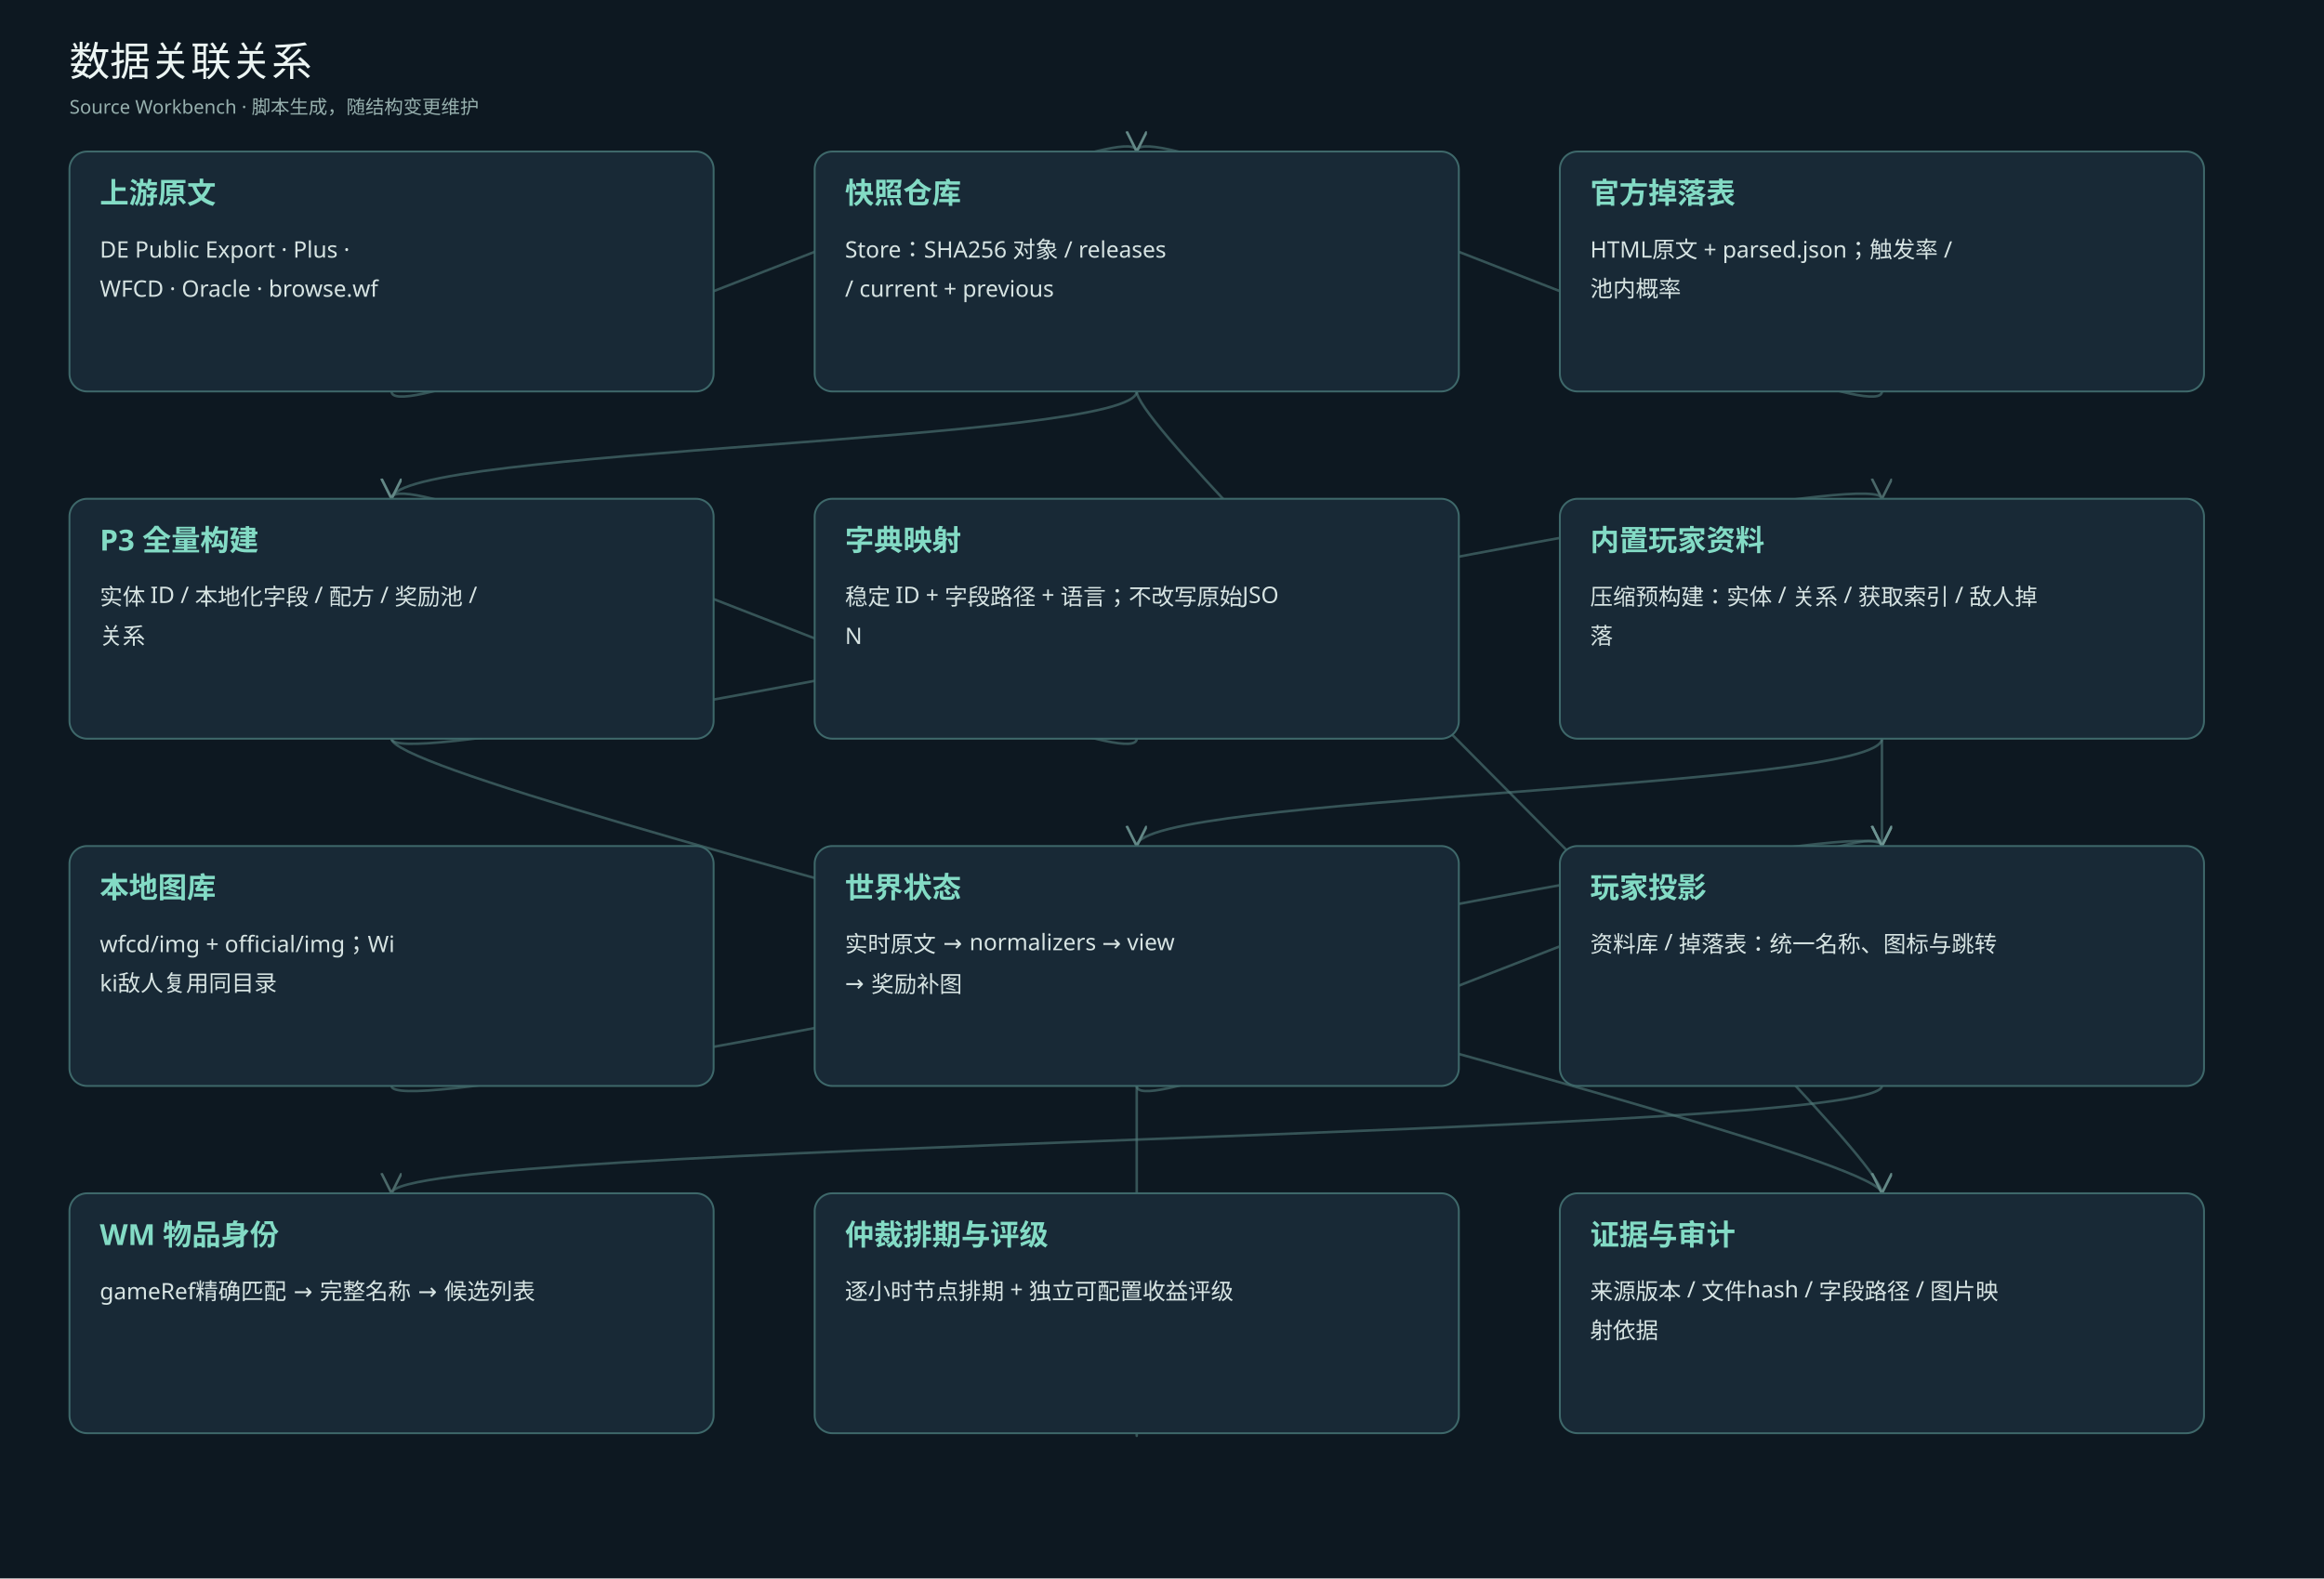
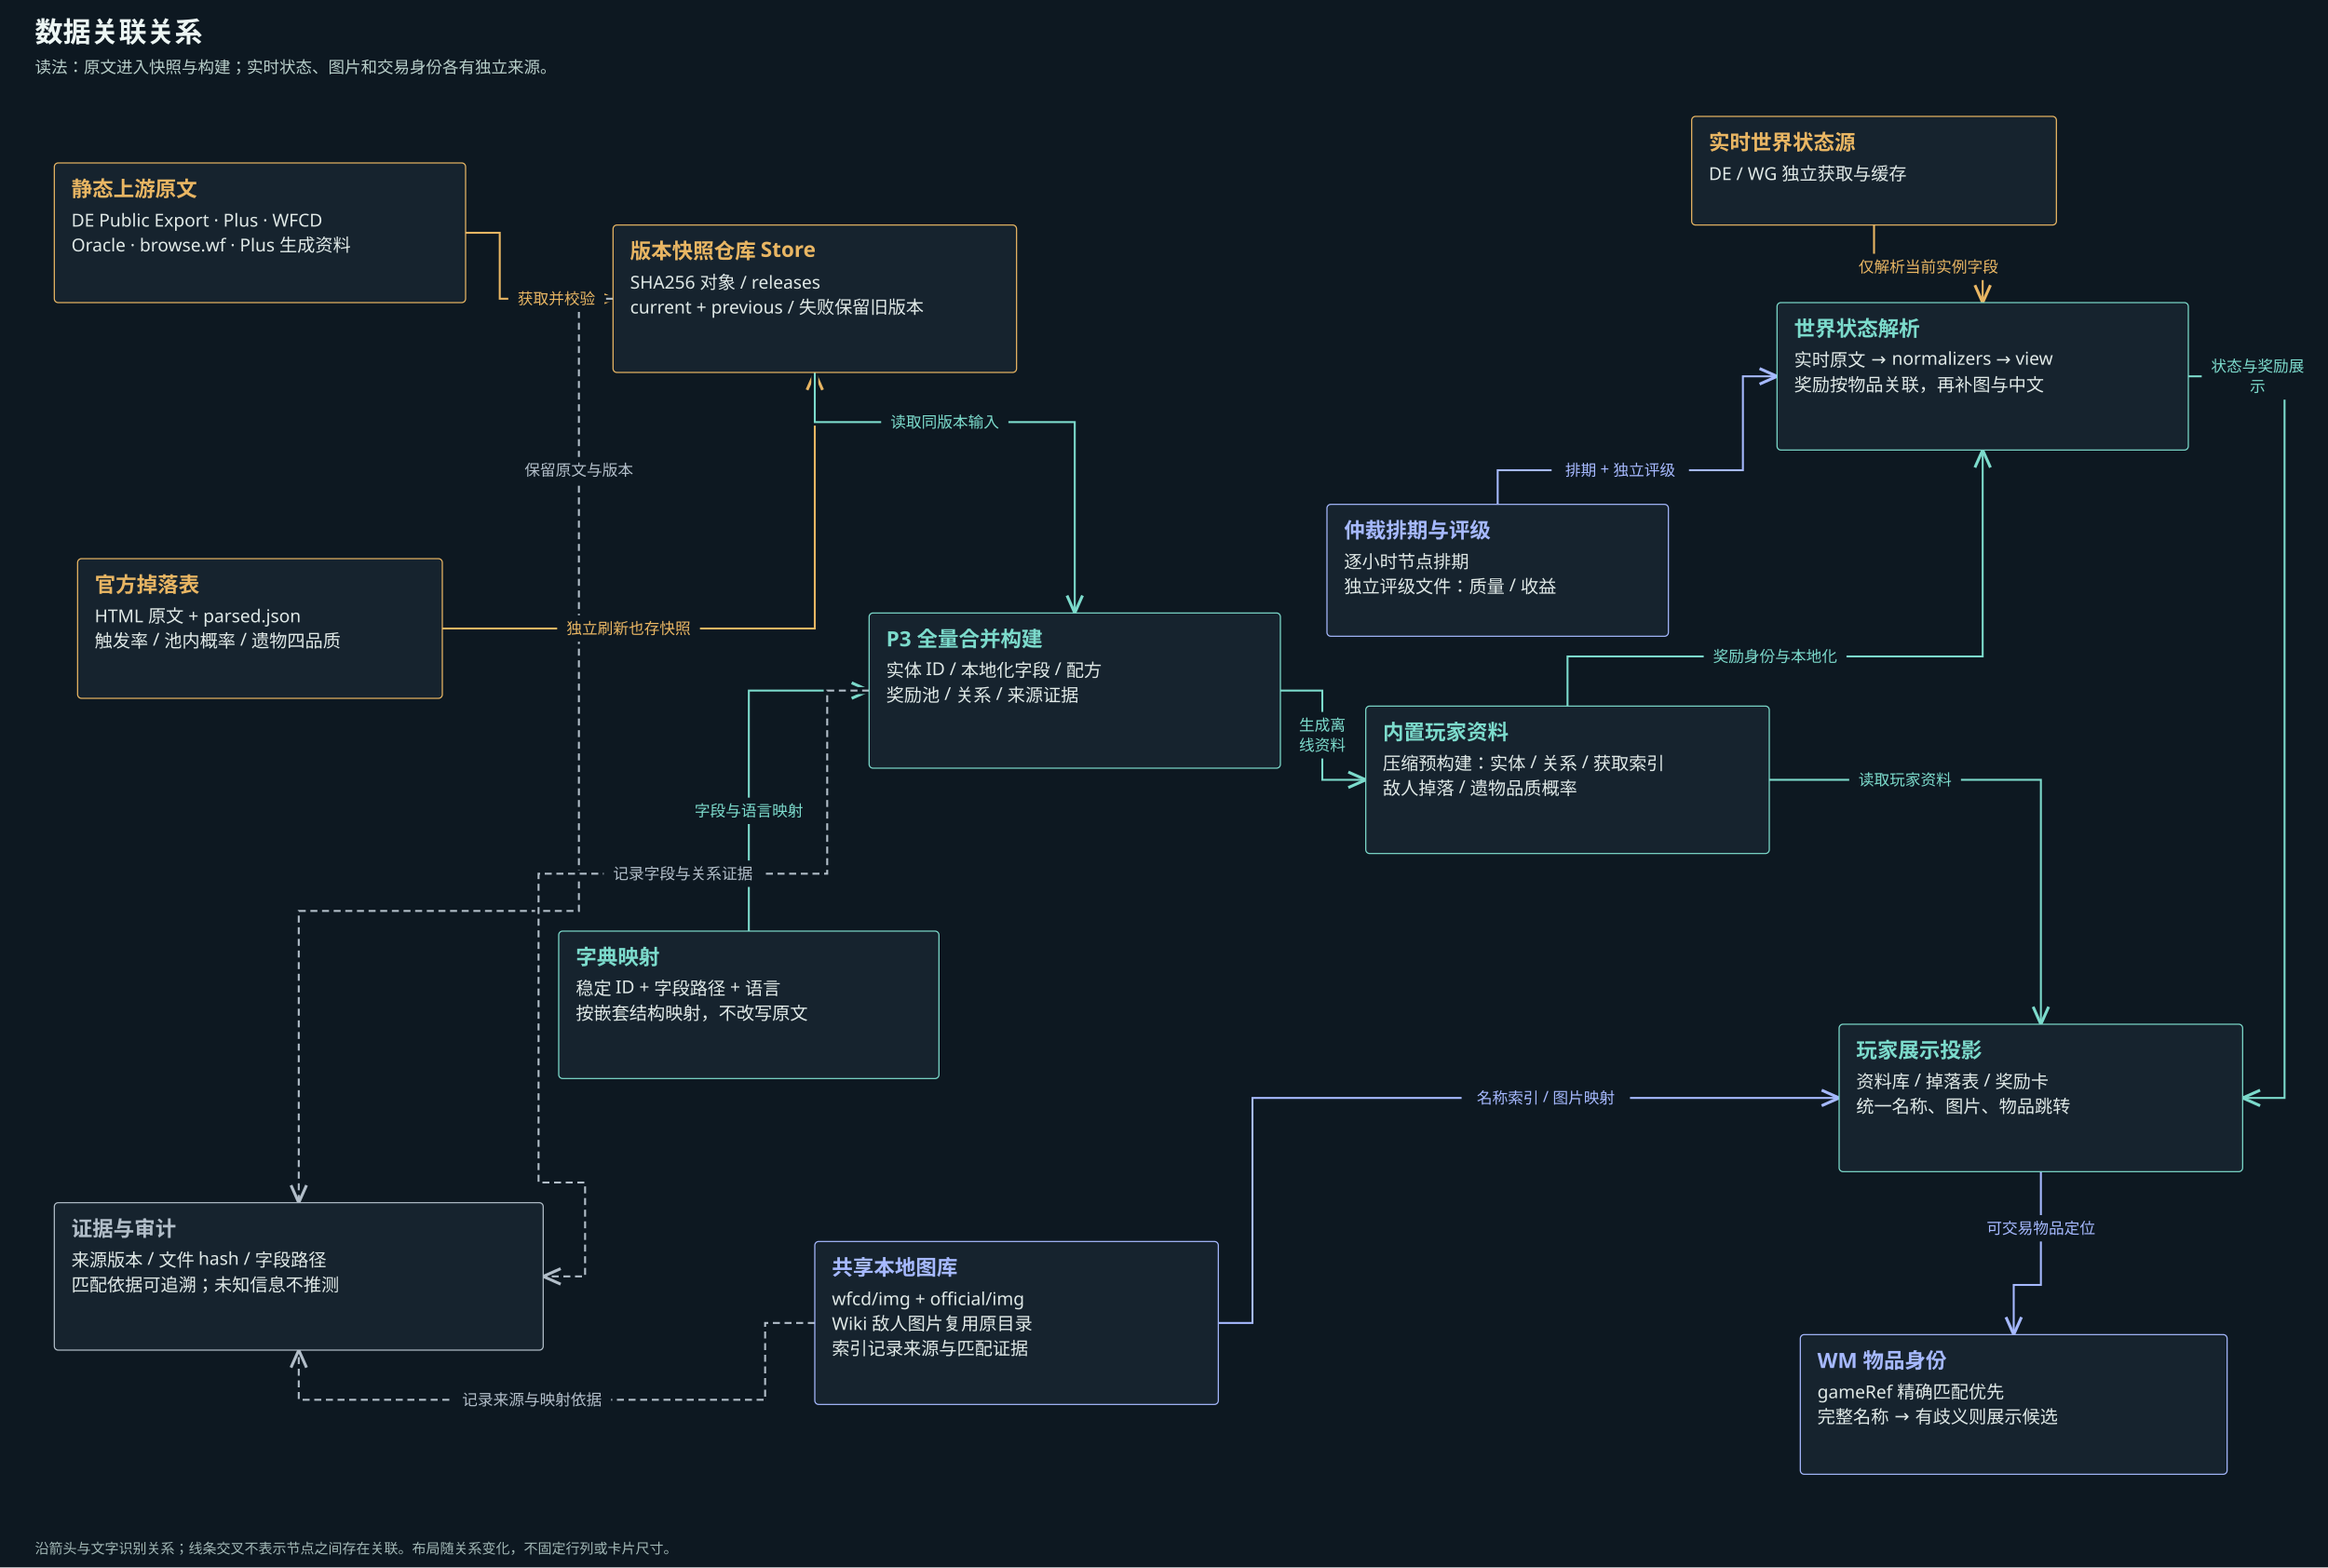
- <svg xmlns="http://www.w3.org/2000/svg" width="1840" height="1250" viewBox="0 0 1840 1250">
+ <svg xmlns="http://www.w3.org/2000/svg" width="3000" height="2020" viewBox="0 0 3000 2020">
  <defs>
-     <marker id="arrow" markerWidth="9" markerHeight="9" refX="8" refY="4" orient="auto">
-       <path d="M0,0 L8,4 L0,8" fill="none" stroke="#739c99" />
+     <marker id="arrow3" markerWidth="11" markerHeight="11" refX="10" refY="5" orient="auto">
+       <path d="M1,1 L10,5 L1,9" fill="none" stroke="#e9b663" stroke-width="1.5" />
+     </marker>
+     <marker id="arrow4" markerWidth="11" markerHeight="11" refX="10" refY="5" orient="auto">
+       <path d="M1,1 L10,5 L1,9" fill="none" stroke="#7cdbcc" stroke-width="1.5" />
+     </marker>
+     <marker id="arrow5" markerWidth="11" markerHeight="11" refX="10" refY="5" orient="auto">
+       <path d="M1,1 L10,5 L1,9" fill="none" stroke="#a6b9ff" stroke-width="1.5" />
+     </marker>
+     <marker id="arrow6" markerWidth="11" markerHeight="11" refX="10" refY="5" orient="auto">
+       <path d="M1,1 L10,5 L1,9" fill="none" stroke="#b2bec9" stroke-width="1.5" />
    </marker>
  </defs>
  <rect width="100%" height="100%" fill="#0d1821" />
-   <text x="55" y="60" font-family="PingFang SC,sans-serif" font-size="32" fill="#ecf5f3">数据关联关系</text>
-   <text x="55" y="90" font-family="PingFang SC,sans-serif" font-size="15" fill="#96afad">Source Workbench · 脚本生成，随结构变更维护</text>
-   <path d="M310 310 C310 350,900 80,900 120" fill="none" stroke="#527c7b" stroke-width="2" opacity=".6" marker-end="url(#arrow)" />
-   <path d="M1490 310 C1490 350,900 80,900 120" fill="none" stroke="#527c7b" stroke-width="2" opacity=".6" marker-end="url(#arrow)" />
-   <path d="M900 310 C900 350,310 355,310 395" fill="none" stroke="#527c7b" stroke-width="2" opacity=".6" marker-end="url(#arrow)" />
-   <path d="M900 585 C900 625,310 355,310 395" fill="none" stroke="#527c7b" stroke-width="2" opacity=".6" marker-end="url(#arrow)" />
-   <path d="M310 585 C310 625,1490 355,1490 395" fill="none" stroke="#527c7b" stroke-width="2" opacity=".6" marker-end="url(#arrow)" />
-   <path d="M310 585 C310 625,1490 905,1490 945" fill="none" stroke="#527c7b" stroke-width="2" opacity=".6" marker-end="url(#arrow)" />
-   <path d="M310 860 C310 900,1490 630,1490 670" fill="none" stroke="#527c7b" stroke-width="2" opacity=".6" marker-end="url(#arrow)" />
-   <path d="M1490 585 C1490 625,1490 630,1490 670" fill="none" stroke="#527c7b" stroke-width="2" opacity=".6" marker-end="url(#arrow)" />
-   <path d="M1490 585 C1490 625,900 630,900 670" fill="none" stroke="#527c7b" stroke-width="2" opacity=".6" marker-end="url(#arrow)" />
-   <path d="M900 860 C900 900,1490 630,1490 670" fill="none" stroke="#527c7b" stroke-width="2" opacity=".6" marker-end="url(#arrow)" />
-   <path d="M1490 860 C1490 900,310 905,310 945" fill="none" stroke="#527c7b" stroke-width="2" opacity=".6" marker-end="url(#arrow)" />
-   <path d="M900 1135 C900 1175,900 630,900 670" fill="none" stroke="#527c7b" stroke-width="2" opacity=".6" marker-end="url(#arrow)" />
-   <path d="M900 310 C900 350,1490 905,1490 945" fill="none" stroke="#527c7b" stroke-width="2" opacity=".6" marker-end="url(#arrow)" />
-   <rect x="55" y="120" width="510" height="190" rx="14" fill="#182936" stroke="#3e686a" stroke-width="1.5" />
-   <text x="79" y="161" font-family="PingFang SC,sans-serif" font-size="23" font-weight="600" fill="#83dbc5">上游原文</text>
-   <text x="79" y="204" font-family="PingFang SC,sans-serif" font-size="18" fill="#d7e4e3">DE Public Export · Plus · </text>
-   <text x="79" y="235" font-family="PingFang SC,sans-serif" font-size="18" fill="#d7e4e3">WFCD · Oracle · browse.wf</text>
-   <rect x="645" y="120" width="510" height="190" rx="14" fill="#182936" stroke="#3e686a" stroke-width="1.5" />
-   <text x="669" y="161" font-family="PingFang SC,sans-serif" font-size="23" font-weight="600" fill="#83dbc5">快照仓库</text>
-   <text x="669" y="204" font-family="PingFang SC,sans-serif" font-size="18" fill="#d7e4e3">Store：SHA256 对象 / releases</text>
-   <text x="669" y="235" font-family="PingFang SC,sans-serif" font-size="18" fill="#d7e4e3"> / current + previous</text>
-   <rect x="1235" y="120" width="510" height="190" rx="14" fill="#182936" stroke="#3e686a" stroke-width="1.5" />
-   <text x="1259" y="161" font-family="PingFang SC,sans-serif" font-size="23" font-weight="600" fill="#83dbc5">官方掉落表</text>
-   <text x="1259" y="204" font-family="PingFang SC,sans-serif" font-size="18" fill="#d7e4e3">HTML原文 + parsed.json；触发率 /</text>
-   <text x="1259" y="235" font-family="PingFang SC,sans-serif" font-size="18" fill="#d7e4e3"> 池内概率</text>
-   <rect x="55" y="395" width="510" height="190" rx="14" fill="#182936" stroke="#3e686a" stroke-width="1.5" />
-   <text x="79" y="436" font-family="PingFang SC,sans-serif" font-size="23" font-weight="600" fill="#83dbc5">P3 全量构建</text>
-   <text x="79" y="479" font-family="PingFang SC,sans-serif" font-size="18" fill="#d7e4e3">实体 ID / 本地化字段 / 配方 / 奖励池 /</text>
-   <text x="79" y="510" font-family="PingFang SC,sans-serif" font-size="18" fill="#d7e4e3"> 关系</text>
-   <rect x="645" y="395" width="510" height="190" rx="14" fill="#182936" stroke="#3e686a" stroke-width="1.5" />
-   <text x="669" y="436" font-family="PingFang SC,sans-serif" font-size="23" font-weight="600" fill="#83dbc5">字典映射</text>
-   <text x="669" y="479" font-family="PingFang SC,sans-serif" font-size="18" fill="#d7e4e3">稳定 ID + 字段路径 + 语言；不改写原始JSO</text>
-   <text x="669" y="510" font-family="PingFang SC,sans-serif" font-size="18" fill="#d7e4e3">N</text>
-   <rect x="1235" y="395" width="510" height="190" rx="14" fill="#182936" stroke="#3e686a" stroke-width="1.5" />
-   <text x="1259" y="436" font-family="PingFang SC,sans-serif" font-size="23" font-weight="600" fill="#83dbc5">内置玩家资料</text>
-   <text x="1259" y="479" font-family="PingFang SC,sans-serif" font-size="18" fill="#d7e4e3">压缩预构建：实体 / 关系 / 获取索引 / 敌人掉</text>
-   <text x="1259" y="510" font-family="PingFang SC,sans-serif" font-size="18" fill="#d7e4e3">落</text>
-   <rect x="55" y="670" width="510" height="190" rx="14" fill="#182936" stroke="#3e686a" stroke-width="1.5" />
-   <text x="79" y="711" font-family="PingFang SC,sans-serif" font-size="23" font-weight="600" fill="#83dbc5">本地图库</text>
-   <text x="79" y="754" font-family="PingFang SC,sans-serif" font-size="18" fill="#d7e4e3">wfcd/img + official/img；Wi</text>
-   <text x="79" y="785" font-family="PingFang SC,sans-serif" font-size="18" fill="#d7e4e3">ki敌人复用同目录</text>
-   <rect x="645" y="670" width="510" height="190" rx="14" fill="#182936" stroke="#3e686a" stroke-width="1.5" />
-   <text x="669" y="711" font-family="PingFang SC,sans-serif" font-size="23" font-weight="600" fill="#83dbc5">世界状态</text>
-   <text x="669" y="754" font-family="PingFang SC,sans-serif" font-size="18" fill="#d7e4e3">实时原文 → normalizers → view </text>
-   <text x="669" y="785" font-family="PingFang SC,sans-serif" font-size="18" fill="#d7e4e3">→ 奖励补图</text>
-   <rect x="1235" y="670" width="510" height="190" rx="14" fill="#182936" stroke="#3e686a" stroke-width="1.5" />
-   <text x="1259" y="711" font-family="PingFang SC,sans-serif" font-size="23" font-weight="600" fill="#83dbc5">玩家投影</text>
-   <text x="1259" y="754" font-family="PingFang SC,sans-serif" font-size="18" fill="#d7e4e3">资料库 / 掉落表：统一名称、图标与跳转</text>
-   <rect x="55" y="945" width="510" height="190" rx="14" fill="#182936" stroke="#3e686a" stroke-width="1.5" />
-   <text x="79" y="986" font-family="PingFang SC,sans-serif" font-size="23" font-weight="600" fill="#83dbc5">WM 物品身份</text>
-   <text x="79" y="1029" font-family="PingFang SC,sans-serif" font-size="18" fill="#d7e4e3">gameRef精确匹配 → 完整名称 → 候选列表</text>
-   <rect x="645" y="945" width="510" height="190" rx="14" fill="#182936" stroke="#3e686a" stroke-width="1.5" />
-   <text x="669" y="986" font-family="PingFang SC,sans-serif" font-size="23" font-weight="600" fill="#83dbc5">仲裁排期与评级</text>
-   <text x="669" y="1029" font-family="PingFang SC,sans-serif" font-size="18" fill="#d7e4e3">逐小时节点排期 + 独立可配置收益评级</text>
-   <rect x="1235" y="945" width="510" height="190" rx="14" fill="#182936" stroke="#3e686a" stroke-width="1.5" />
-   <text x="1259" y="986" font-family="PingFang SC,sans-serif" font-size="23" font-weight="600" fill="#83dbc5">证据与审计</text>
-   <text x="1259" y="1029" font-family="PingFang SC,sans-serif" font-size="18" fill="#d7e4e3">来源版本 / 文件hash / 字段路径 / 图片映</text>
-   <text x="1259" y="1060" font-family="PingFang SC,sans-serif" font-size="18" fill="#d7e4e3">射依据</text>
+   <g font-family="PingFang SC,sans-serif">
+     <text x="45" y="54" font-size="36" font-weight="600" fill="#ecf5f3">数据关联关系</text>
+     <text x="45" y="94" font-size="21" fill="#b9cfca">读法：原文进入快照与构建；实时状态、图片和交易身份各有独立来源。</text>
+     <path d="M600 300 L644 300 L644 385 L790 385" fill="none" stroke="#0d1821" stroke-width="9" />
+     <path d="M600 300 L644 300 L644 385 L790 385" fill="none" stroke="#e9b663" stroke-width="2.5" marker-end="url(#arrow3)" />
+     <path d="M570 810 L1050 810 L1050 480" fill="none" stroke="#0d1821" stroke-width="9" />
+     <path d="M570 810 L1050 810 L1050 480" fill="none" stroke="#e9b663" stroke-width="2.5" marker-end="url(#arrow3)" />
+     <path d="M1050 480 L1050 544 L1385 544 L1385 790" fill="none" stroke="#0d1821" stroke-width="9" />
+     <path d="M1050 480 L1050 544 L1385 544 L1385 790" fill="none" stroke="#7cdbcc" stroke-width="2.5" marker-end="url(#arrow4)" />
+     <path d="M965 1200 L965 890 L1120 890" fill="none" stroke="#0d1821" stroke-width="9" />
+     <path d="M965 1200 L965 890 L1120 890" fill="none" stroke="#7cdbcc" stroke-width="2.5" marker-end="url(#arrow4)" />
+     <path d="M1650 890 L1704 890 L1704 1005 L1760 1005" fill="none" stroke="#0d1821" stroke-width="9" />
+     <path d="M1650 890 L1704 890 L1704 1005 L1760 1005" fill="none" stroke="#7cdbcc" stroke-width="2.5" marker-end="url(#arrow4)" />
+     <path d="M2280 1005 L2630 1005 L2630 1320" fill="none" stroke="#0d1821" stroke-width="9" />
+     <path d="M2280 1005 L2630 1005 L2630 1320" fill="none" stroke="#7cdbcc" stroke-width="2.5" marker-end="url(#arrow4)" />
+     <path d="M1570 1705 L1614 1705 L1614 1415 L2370 1415" fill="none" stroke="#0d1821" stroke-width="9" />
+     <path d="M1570 1705 L1614 1705 L1614 1415 L2370 1415" fill="none" stroke="#a6b9ff" stroke-width="2.5" marker-end="url(#arrow5)" />
+     <path d="M2415 290 L2415 344 L2555 344 L2555 390" fill="none" stroke="#0d1821" stroke-width="9" />
+     <path d="M2415 290 L2415 344 L2555 344 L2555 390" fill="none" stroke="#e9b663" stroke-width="2.5" marker-end="url(#arrow3)" />
+     <path d="M2020 910 L2020 846 L2555 846 L2555 580" fill="none" stroke="#0d1821" stroke-width="9" />
+     <path d="M2020 910 L2020 846 L2555 846 L2555 580" fill="none" stroke="#7cdbcc" stroke-width="2.5" marker-end="url(#arrow4)" />
+     <path d="M1930 650 L1930 606 L2246 606 L2246 485 L2290 485" fill="none" stroke="#0d1821" stroke-width="9" />
+     <path d="M1930 650 L1930 606 L2246 606 L2246 485 L2290 485" fill="none" stroke="#a6b9ff" stroke-width="2.5" marker-end="url(#arrow5)" />
+     <path d="M2820 485 L2944 485 L2944 1415 L2890 1415" fill="none" stroke="#0d1821" stroke-width="9" />
+     <path d="M2820 485 L2944 485 L2944 1415 L2890 1415" fill="none" stroke="#7cdbcc" stroke-width="2.5" marker-end="url(#arrow4)" />
+     <path d="M2630 1510 L2630 1656 L2595 1656 L2595 1720" fill="none" stroke="#0d1821" stroke-width="9" />
+     <path d="M2630 1510 L2630 1656 L2595 1656 L2595 1720" fill="none" stroke="#a6b9ff" stroke-width="2.5" marker-end="url(#arrow5)" />
+     <path d="M790 385 L746 385 L746 1174 L385 1174 L385 1550" fill="none" stroke="#0d1821" stroke-width="9" />
+     <path d="M790 385 L746 385 L746 1174 L385 1174 L385 1550" fill="none" stroke="#b2bec9" stroke-width="2.5" marker-end="url(#arrow6)" stroke-dasharray="9 6" />
+     <path d="M1120 890 L1066 890 L1066 1126 L694 1126 L694 1524 L754 1524 L754 1645 L700 1645" fill="none" stroke="#0d1821" stroke-width="9" />
+     <path d="M1120 890 L1066 890 L1066 1126 L694 1126 L694 1524 L754 1524 L754 1645 L700 1645" fill="none" stroke="#b2bec9" stroke-width="2.5" marker-end="url(#arrow6)" stroke-dasharray="9 6" />
+     <path d="M1050 1705 L986 1705 L986 1804 L385 1804 L385 1740" fill="none" stroke="#0d1821" stroke-width="9" />
+     <path d="M1050 1705 L986 1705 L986 1804 L385 1804 L385 1740" fill="none" stroke="#b2bec9" stroke-width="2.5" marker-end="url(#arrow6)" stroke-dasharray="9 6" />
+     <rect x="655" y="368" width="124" height="34" rx="4" fill="#0d1821" />
+     <text x="717" y="392" text-anchor="middle" font-size="20" fill="#e9b663">获取并校验</text>
+     <rect x="718" y="793" width="184" height="34" rx="4" fill="#0d1821" />
+     <text x="810" y="817" text-anchor="middle" font-size="20" fill="#e9b663">独立刷新也存快照</text>
+     <rect x="1135.5" y="527" width="164" height="34" rx="4" fill="#0d1821" />
+     <text x="1217.5" y="551" text-anchor="middle" font-size="20" fill="#7cdbcc">读取同版本输入</text>
+     <rect x="883" y="1028" width="164" height="34" rx="4" fill="#0d1821" />
+     <text x="965" y="1052" text-anchor="middle" font-size="20" fill="#7cdbcc">字段与语言映射</text>
+     <rect x="1662" y="917.5" width="84" height="60" rx="4" fill="#0d1821" />
+     <text x="1704" y="941.5" text-anchor="middle" font-size="20" fill="#7cdbcc">生成离</text>
+     <text x="1704" y="967.5" text-anchor="middle" font-size="20" fill="#7cdbcc">线资料</text>
+     <rect x="2383" y="988" width="144" height="34" rx="4" fill="#0d1821" />
+     <text x="2455" y="1012" text-anchor="middle" font-size="20" fill="#7cdbcc">读取玩家资料</text>
+     <rect x="1883.5" y="1398" width="217" height="34" rx="4" fill="#0d1821" />
+     <text x="1992" y="1422" text-anchor="middle" font-size="20" fill="#a6b9ff">名称索引 / 图片映射</text>
+     <rect x="2383" y="327" width="204" height="34" rx="4" fill="#0d1821" />
+     <text x="2485" y="351" text-anchor="middle" font-size="20" fill="#e9b663">仅解析当前实例字段</text>
+     <rect x="2195.5" y="829" width="184" height="34" rx="4" fill="#0d1821" />
+     <text x="2287.5" y="853" text-anchor="middle" font-size="20" fill="#7cdbcc">奖励身份与本地化</text>
+     <rect x="1999.5" y="589" width="177" height="34" rx="4" fill="#0d1821" />
+     <text x="2088" y="613" text-anchor="middle" font-size="20" fill="#a6b9ff">排期 + 独立评级</text>
+     <rect x="2837.28" y="455" width="144" height="60" rx="4" fill="#0d1821" />
+     <text x="2909.28" y="479" text-anchor="middle" font-size="20" fill="#7cdbcc">状态与奖励展</text>
+     <text x="2909.28" y="505" text-anchor="middle" font-size="20" fill="#7cdbcc">示</text>
+     <rect x="2548" y="1566" width="164" height="34" rx="4" fill="#0d1821" />
+     <text x="2630" y="1590" text-anchor="middle" font-size="20" fill="#a6b9ff">可交易物品定位</text>
+     <rect x="664" y="588.92" width="164" height="34" rx="4" fill="#0d1821" />
+     <text x="746" y="612.92" text-anchor="middle" font-size="20" fill="#b2bec9">保留原文与版本</text>
+     <rect x="778" y="1109" width="204" height="34" rx="4" fill="#0d1821" />
+     <text x="880" y="1133" text-anchor="middle" font-size="20" fill="#b2bec9">记录字段与关系证据</text>
+     <rect x="583.5" y="1787" width="204" height="34" rx="4" fill="#0d1821" />
+     <text x="685.5" y="1811" text-anchor="middle" font-size="20" fill="#b2bec9">记录来源与映射依据</text>
+     <rect x="70" y="210" width="530" height="180" rx="5" fill="#16232e" stroke="#e9b663" stroke-width="1.5" />
+     <text x="92" y="253" font-size="27" font-weight="600" fill="#e9b663">静态上游原文</text>
+     <text x="92" y="292" font-size="23" fill="#e0e9e7">DE Public Export · Plus · WFCD</text>
+     <text x="92" y="324" font-size="23" fill="#e0e9e7">Oracle · browse.wf · Plus 生成资料</text>
+     <rect x="100" y="720" width="470" height="180" rx="5" fill="#16232e" stroke="#e9b663" stroke-width="1.5" />
+     <text x="122" y="763" font-size="27" font-weight="600" fill="#e9b663">官方掉落表</text>
+     <text x="122" y="802" font-size="23" fill="#e0e9e7">HTML 原文 + parsed.json</text>
+     <text x="122" y="834" font-size="23" fill="#e0e9e7">触发率 / 池内概率 / 遗物四品质</text>
+     <rect x="790" y="290" width="520" height="190" rx="5" fill="#16232e" stroke="#e9b663" stroke-width="1.5" />
+     <text x="812" y="333" font-size="27" font-weight="600" fill="#e9b663">版本快照仓库 Store</text>
+     <text x="812" y="372" font-size="23" fill="#e0e9e7">SHA256 对象 / releases</text>
+     <text x="812" y="404" font-size="23" fill="#e0e9e7">current + previous / 失败保留旧版本</text>
+     <rect x="1120" y="790" width="530" height="200" rx="5" fill="#16232e" stroke="#7cdbcc" stroke-width="1.5" />
+     <text x="1142" y="833" font-size="27" font-weight="600" fill="#7cdbcc">P3 全量合并构建</text>
+     <text x="1142" y="872" font-size="23" fill="#e0e9e7">实体 ID / 本地化字段 / 配方</text>
+     <text x="1142" y="904" font-size="23" fill="#e0e9e7">奖励池 / 关系 / 来源证据</text>
+     <rect x="720" y="1200" width="490" height="190" rx="5" fill="#16232e" stroke="#7cdbcc" stroke-width="1.5" />
+     <text x="742" y="1243" font-size="27" font-weight="600" fill="#7cdbcc">字典映射</text>
+     <text x="742" y="1282" font-size="23" fill="#e0e9e7">稳定 ID + 字段路径 + 语言</text>
+     <text x="742" y="1314" font-size="23" fill="#e0e9e7">按嵌套结构映射，不改写原文</text>
+     <rect x="1760" y="910" width="520" height="190" rx="5" fill="#16232e" stroke="#7cdbcc" stroke-width="1.5" />
+     <text x="1782" y="953" font-size="27" font-weight="600" fill="#7cdbcc">内置玩家资料</text>
+     <text x="1782" y="992" font-size="23" fill="#e0e9e7">压缩预构建：实体 / 关系 / 获取索引</text>
+     <text x="1782" y="1024" font-size="23" fill="#e0e9e7">敌人掉落 / 遗物品质概率</text>
+     <rect x="1050" y="1600" width="520" height="210" rx="5" fill="#16232e" stroke="#a6b9ff" stroke-width="1.5" />
+     <text x="1072" y="1643" font-size="27" font-weight="600" fill="#a6b9ff">共享本地图库</text>
+     <text x="1072" y="1682" font-size="23" fill="#e0e9e7">wfcd/img + official/img</text>
+     <text x="1072" y="1714" font-size="23" fill="#e0e9e7">Wiki 敌人图片复用原目录</text>
+     <text x="1072" y="1746" font-size="23" fill="#e0e9e7">索引记录来源与匹配证据</text>
+     <rect x="2370" y="1320" width="520" height="190" rx="5" fill="#16232e" stroke="#7cdbcc" stroke-width="1.5" />
+     <text x="2392" y="1363" font-size="27" font-weight="600" fill="#7cdbcc">玩家展示投影</text>
+     <text x="2392" y="1402" font-size="23" fill="#e0e9e7">资料库 / 掉落表 / 奖励卡</text>
+     <text x="2392" y="1434" font-size="23" fill="#e0e9e7">统一名称、图片、物品跳转</text>
+     <rect x="2290" y="390" width="530" height="190" rx="5" fill="#16232e" stroke="#7cdbcc" stroke-width="1.5" />
+     <text x="2312" y="433" font-size="27" font-weight="600" fill="#7cdbcc">世界状态解析</text>
+     <text x="2312" y="472" font-size="23" fill="#e0e9e7">实时原文 → normalizers → view</text>
+     <text x="2312" y="504" font-size="23" fill="#e0e9e7">奖励按物品关联，再补图与中文</text>
+     <rect x="2180" y="150" width="470" height="140" rx="5" fill="#16232e" stroke="#e9b663" stroke-width="1.5" />
+     <text x="2202" y="193" font-size="27" font-weight="600" fill="#e9b663">实时世界状态源</text>
+     <text x="2202" y="232" font-size="23" fill="#e0e9e7">DE / WG 独立获取与缓存</text>
+     <rect x="1710" y="650" width="440" height="170" rx="5" fill="#16232e" stroke="#a6b9ff" stroke-width="1.5" />
+     <text x="1732" y="693" font-size="27" font-weight="600" fill="#a6b9ff">仲裁排期与评级</text>
+     <text x="1732" y="732" font-size="23" fill="#e0e9e7">逐小时节点排期</text>
+     <text x="1732" y="764" font-size="23" fill="#e0e9e7">独立评级文件：质量 / 收益</text>
+     <rect x="2320" y="1720" width="550" height="180" rx="5" fill="#16232e" stroke="#a6b9ff" stroke-width="1.5" />
+     <text x="2342" y="1763" font-size="27" font-weight="600" fill="#a6b9ff">WM 物品身份</text>
+     <text x="2342" y="1802" font-size="23" fill="#e0e9e7">gameRef 精确匹配优先</text>
+     <text x="2342" y="1834" font-size="23" fill="#e0e9e7">完整名称 → 有歧义则展示候选</text>
+     <rect x="70" y="1550" width="630" height="190" rx="5" fill="#16232e" stroke="#b2bec9" stroke-width="1.5" />
+     <text x="92" y="1593" font-size="27" font-weight="600" fill="#b2bec9">证据与审计</text>
+     <text x="92" y="1632" font-size="23" fill="#e0e9e7">来源版本 / 文件 hash / 字段路径</text>
+     <text x="92" y="1664" font-size="23" fill="#e0e9e7">匹配依据可追溯；未知信息不推测</text>
+     <text x="45" y="2002" font-size="18" fill="#a2b8b6">沿箭头与文字识别关系；线条交叉不表示节点之间存在关联。布局随关系变化，不固定行列或卡片尺寸。</text>
+   </g>
</svg>
